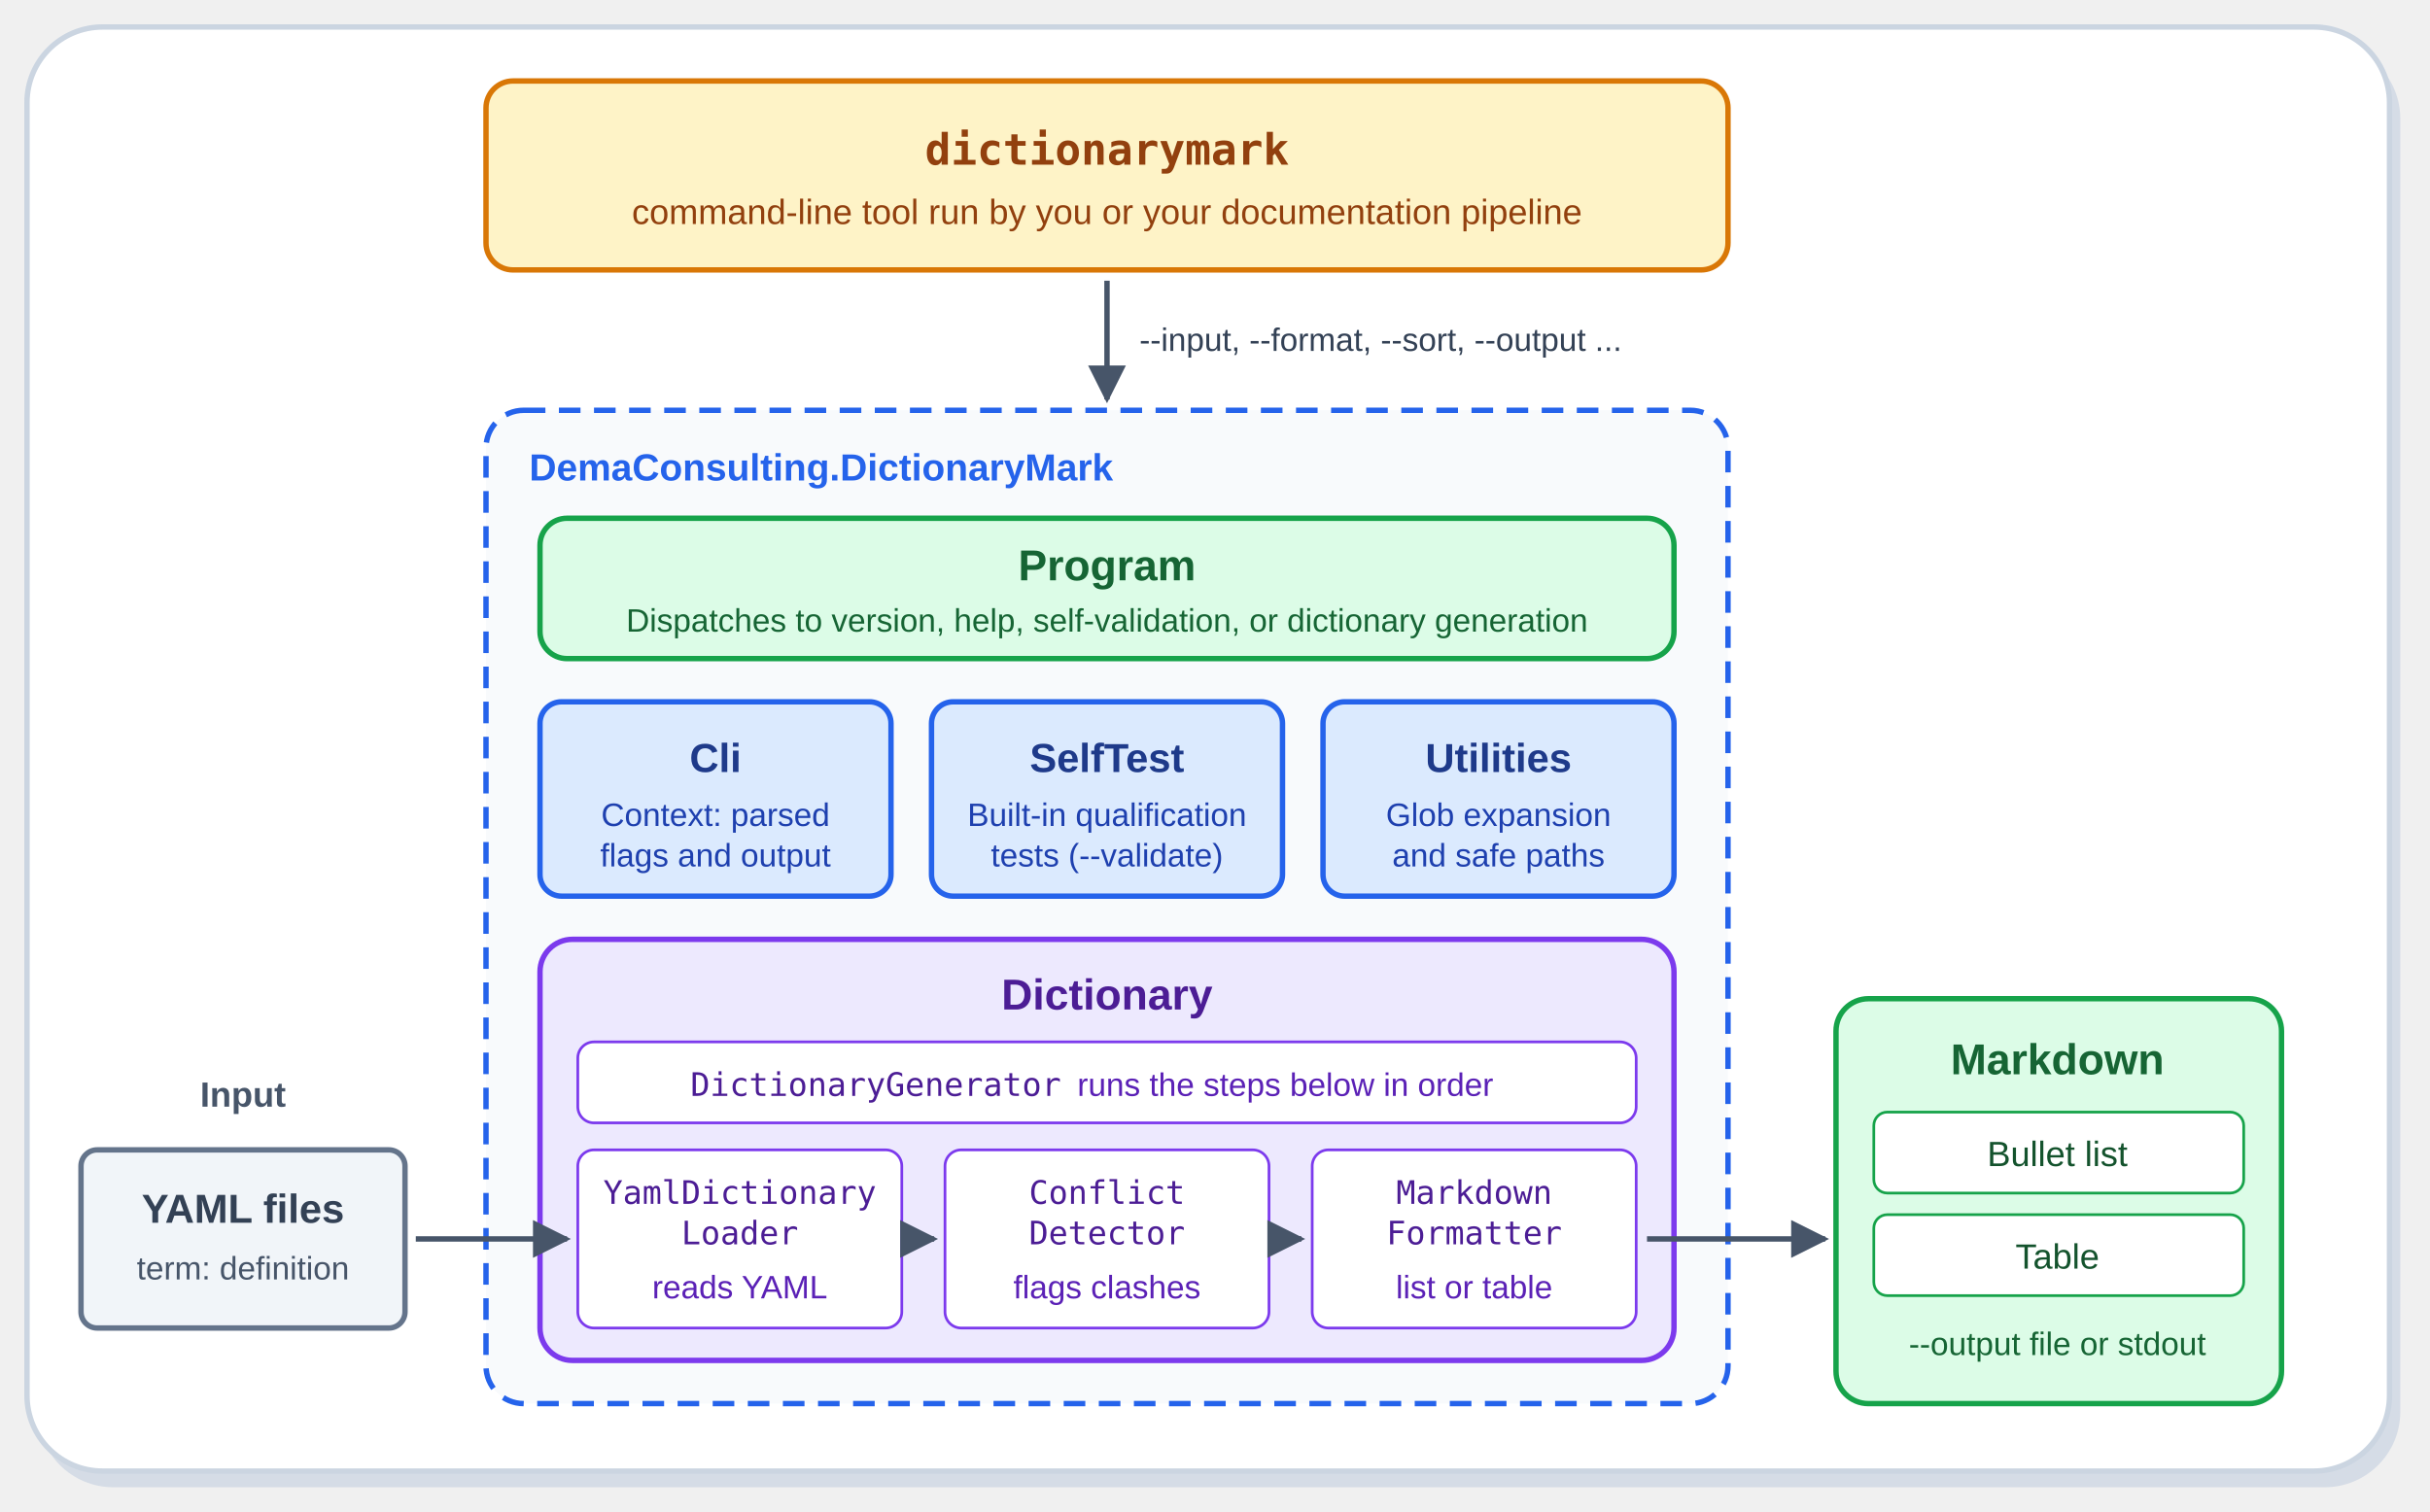
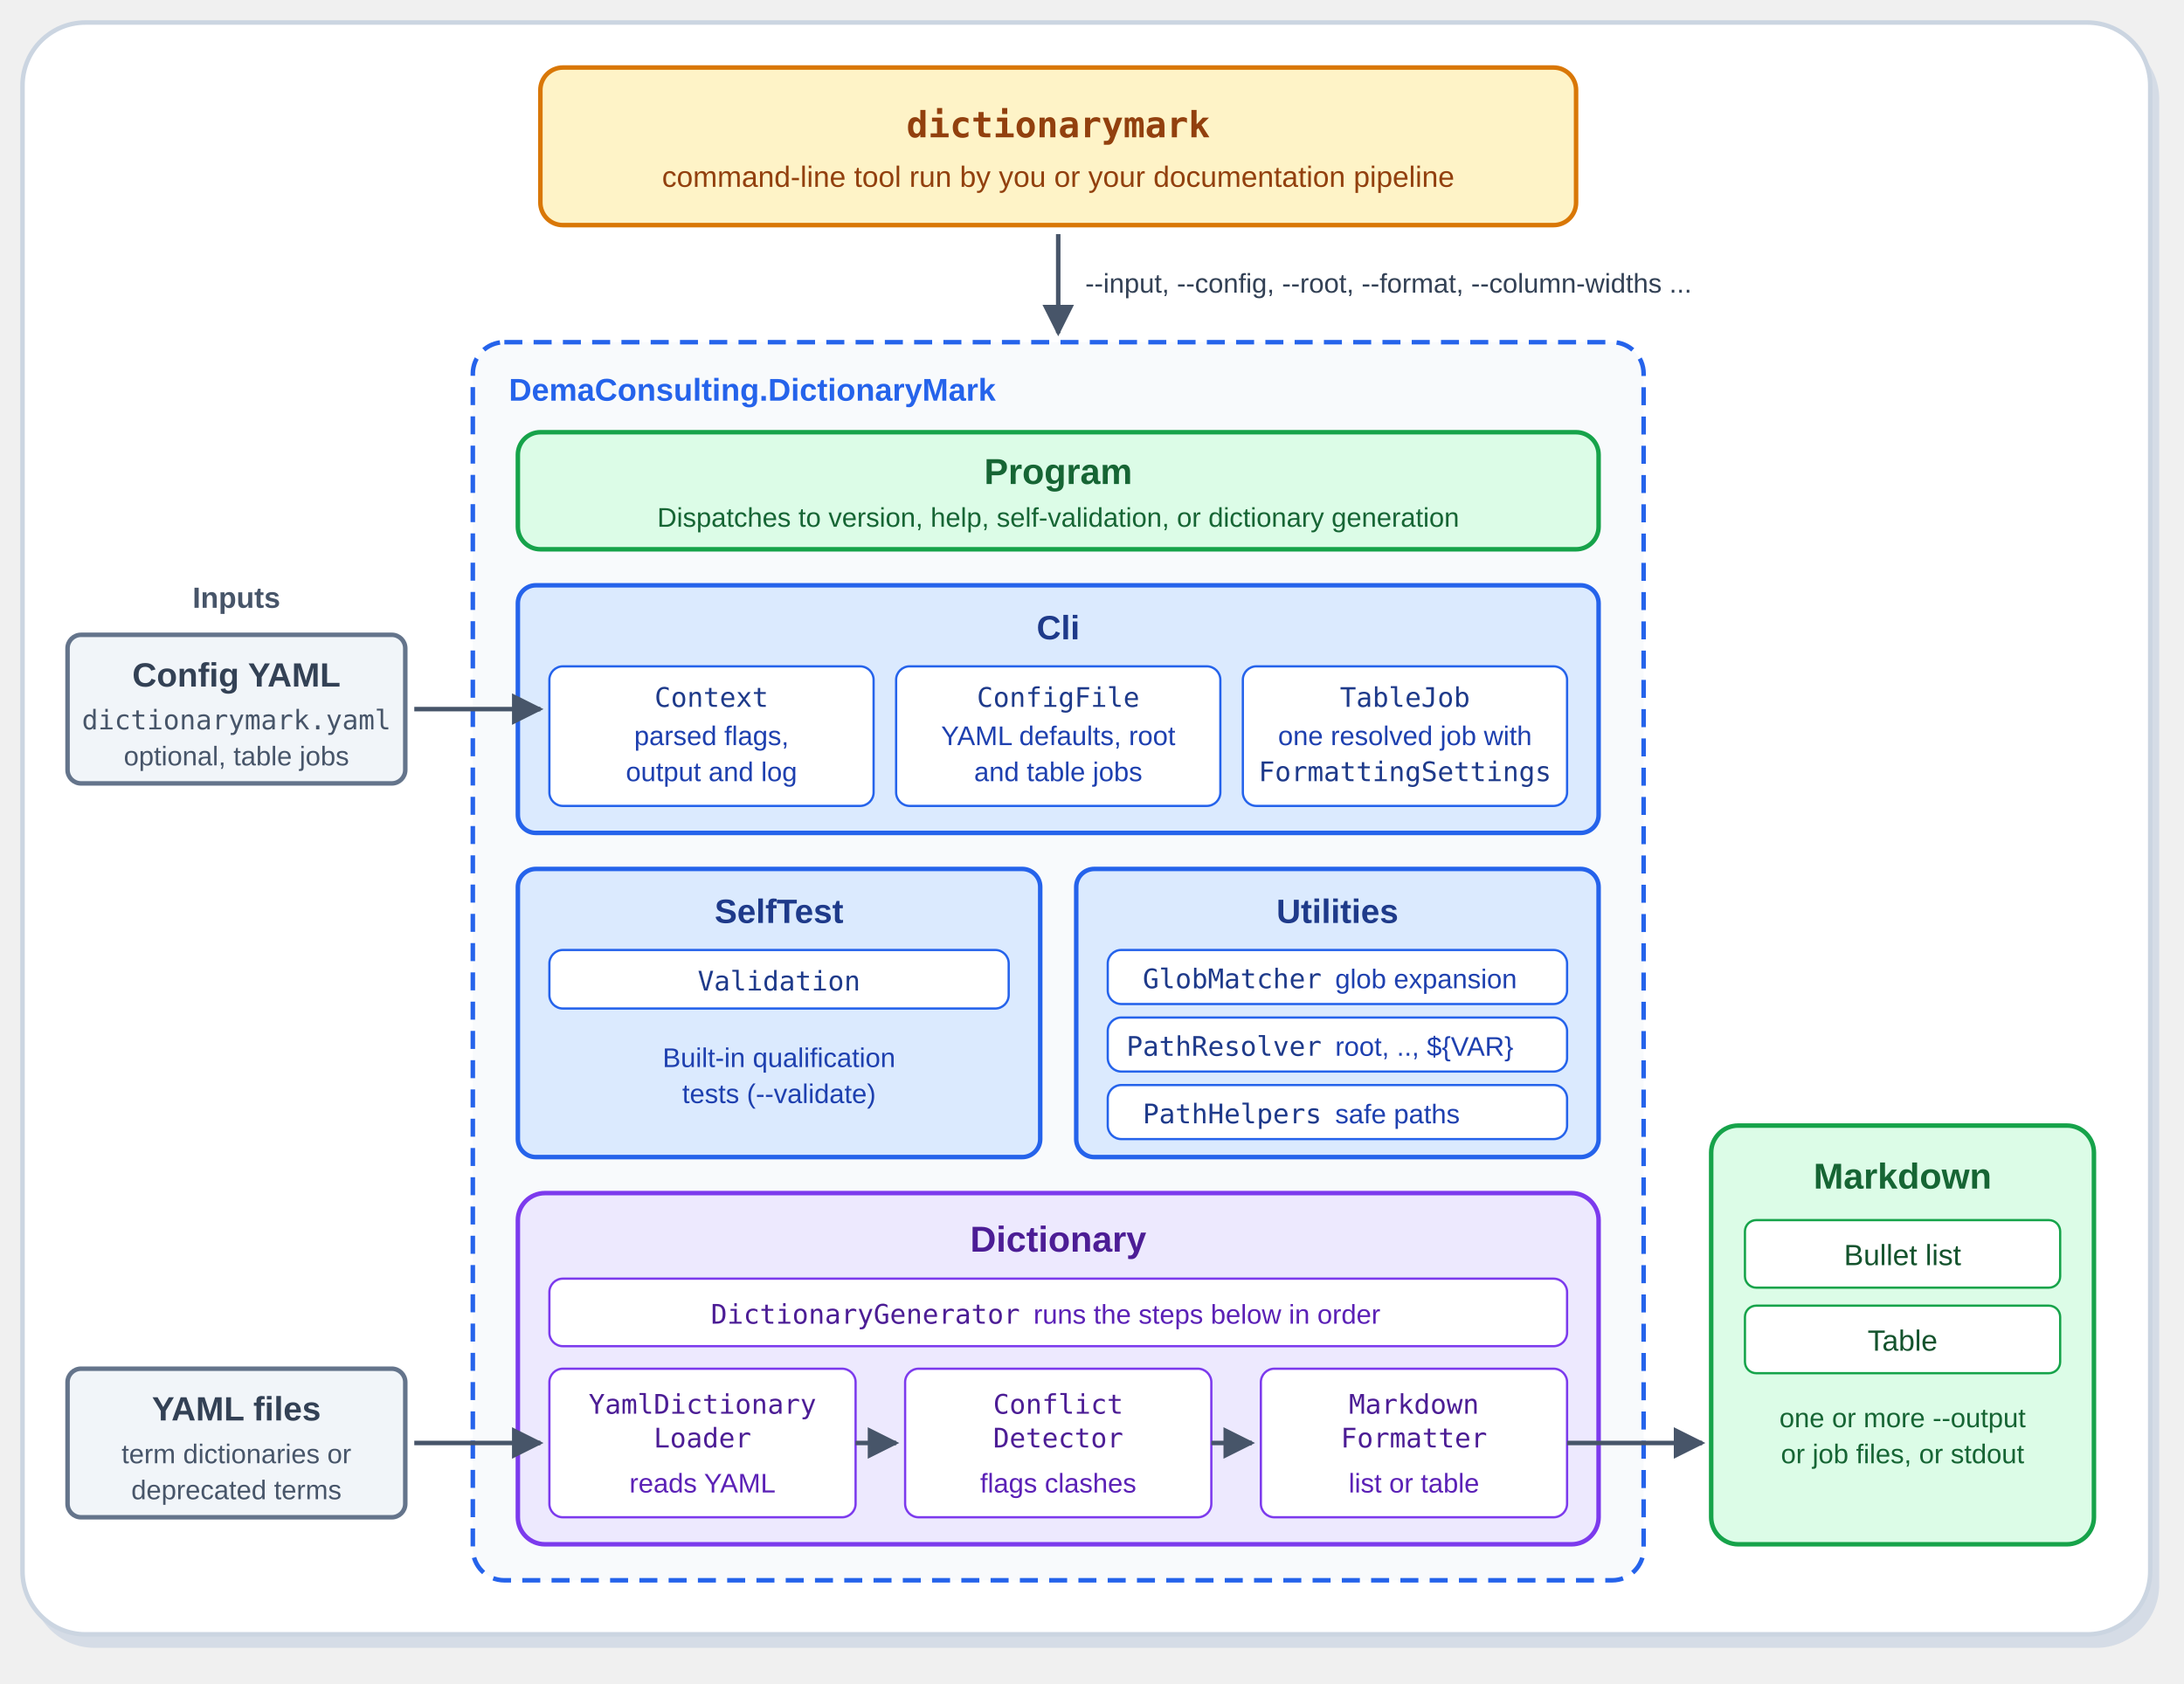
- <svg xmlns="http://www.w3.org/2000/svg" width="900" height="560" viewBox="0 0 900 560" font-family="Segoe UI, Arial, sans-serif">
+ <svg xmlns="http://www.w3.org/2000/svg" width="970" height="748" viewBox="0 0 970 748" font-family="Segoe UI, Arial, sans-serif">
  <defs>
    <marker id="a" viewBox="0 0 10 10" refX="9" refY="5" markerWidth="7" markerHeight="7" orient="auto-start-reverse">
      <path d="M0,0 L10,5 L0,10 z" fill="#475569" />
    </marker>
  </defs>
-   <rect x="14" y="16" width="875" height="535" rx="28" fill="#d5dce6" />
-   <rect x="10" y="10" width="875" height="535" rx="28" fill="#ffffff" stroke="#cbd5e1" stroke-width="2" />
+   <rect x="14" y="16" width="945" height="716" rx="28" fill="#d5dce6" />
+   <rect x="10" y="10" width="945" height="716" rx="28" fill="#ffffff" stroke="#cbd5e1" stroke-width="2" />
  <g transform="translate(30,30)">
-     <rect x="150" y="0" width="460" height="70" rx="10" fill="#fef3c7" stroke="#d97706" stroke-width="2" />
-     <text x="380" y="31" font-size="16" font-family="Consolas, monospace" font-weight="600" fill="#92400e" text-anchor="middle">dictionarymark</text>
-     <text x="380" y="53" font-size="13" fill="#92400e" text-anchor="middle">command-line tool run by you or your documentation pipeline</text>
-     <line x1="380" y1="74" x2="380" y2="118" stroke="#475569" stroke-width="2" marker-end="url(#a)" />
-     <text x="392" y="100" font-size="12" fill="#334155">--input, --format, --sort, --output ...</text>
-     <rect x="150" y="122" width="460" height="368" rx="14" fill="#f8fafc" stroke="#2563eb" stroke-width="2" stroke-dasharray="8 5" />
-     <text x="166" y="148" font-size="14" font-weight="600" fill="#2563eb">DemaConsulting.DictionaryMark</text>
-     <rect x="170" y="162" width="420" height="52" rx="10" fill="#dcfce7" stroke="#16a34a" stroke-width="2" />
-     <text x="380" y="185" font-size="16" font-weight="600" fill="#166534" text-anchor="middle">Program</text>
-     <text x="380" y="204" font-size="12" fill="#166534" text-anchor="middle">Dispatches to version, help, self-validation, or dictionary generation</text>
-     <rect x="170" y="230" width="130" height="72" rx="8" fill="#dbeafe" stroke="#2563eb" stroke-width="2" />
-     <text x="235" y="256" font-size="15" font-weight="600" fill="#1e3a8a" text-anchor="middle">Cli</text>
-     <text x="235" y="276" font-size="12" fill="#1e40af" text-anchor="middle">Context: parsed</text>
-     <text x="235" y="291" font-size="12" fill="#1e40af" text-anchor="middle">flags and output</text>
-     <rect x="315" y="230" width="130" height="72" rx="8" fill="#dbeafe" stroke="#2563eb" stroke-width="2" />
-     <text x="380" y="256" font-size="15" font-weight="600" fill="#1e3a8a" text-anchor="middle">SelfTest</text>
-     <text x="380" y="276" font-size="12" fill="#1e40af" text-anchor="middle">Built-in qualification</text>
-     <text x="380" y="291" font-size="12" fill="#1e40af" text-anchor="middle">tests (--validate)</text>
-     <rect x="460" y="230" width="130" height="72" rx="8" fill="#dbeafe" stroke="#2563eb" stroke-width="2" />
-     <text x="525" y="256" font-size="15" font-weight="600" fill="#1e3a8a" text-anchor="middle">Utilities</text>
-     <text x="525" y="276" font-size="12" fill="#1e40af" text-anchor="middle">Glob expansion</text>
-     <text x="525" y="291" font-size="12" fill="#1e40af" text-anchor="middle">and safe paths</text>
-     <rect x="170" y="318" width="420" height="156" rx="12" fill="#ede9fe" stroke="#7c3aed" stroke-width="2" />
-     <text x="380" y="344" font-size="16" font-weight="600" fill="#4c1d95" text-anchor="middle">Dictionary</text>
-     <rect x="184" y="356" width="392" height="30" rx="6" fill="#ffffff" stroke="#7c3aed" />
-     <text x="363" y="376" font-size="12" font-family="Consolas, monospace" fill="#4c1d95" text-anchor="end">DictionaryGenerator</text>
-     <text x="369" y="376" font-size="12" fill="#5b21b6">runs the steps below in order</text>
-     <rect x="184" y="396" width="120" height="66" rx="6" fill="#ffffff" stroke="#7c3aed" />
-     <text x="244" y="416" font-size="12" font-family="Consolas, monospace" fill="#4c1d95" text-anchor="middle">YamlDictionary</text>
-     <text x="244" y="431" font-size="12" font-family="Consolas, monospace" fill="#4c1d95" text-anchor="middle">Loader</text>
-     <text x="244" y="451" font-size="12" fill="#5b21b6" text-anchor="middle">reads YAML</text>
-     <rect x="320" y="396" width="120" height="66" rx="6" fill="#ffffff" stroke="#7c3aed" />
-     <text x="380" y="416" font-size="12" font-family="Consolas, monospace" fill="#4c1d95" text-anchor="middle">Conflict</text>
-     <text x="380" y="431" font-size="12" font-family="Consolas, monospace" fill="#4c1d95" text-anchor="middle">Detector</text>
-     <text x="380" y="451" font-size="12" fill="#5b21b6" text-anchor="middle">flags clashes</text>
-     <rect x="456" y="396" width="120" height="66" rx="6" fill="#ffffff" stroke="#7c3aed" />
-     <text x="516" y="416" font-size="12" font-family="Consolas, monospace" fill="#4c1d95" text-anchor="middle">Markdown</text>
-     <text x="516" y="431" font-size="12" font-family="Consolas, monospace" fill="#4c1d95" text-anchor="middle">Formatter</text>
-     <text x="516" y="451" font-size="12" fill="#5b21b6" text-anchor="middle">list or table</text>
-     <line x1="304" y1="429" x2="316" y2="429" stroke="#475569" stroke-width="2" marker-end="url(#a)" />
-     <line x1="440" y1="429" x2="452" y2="429" stroke="#475569" stroke-width="2" marker-end="url(#a)" />
-     <text x="60" y="380" font-size="13" font-weight="600" fill="#475569" text-anchor="middle">Input</text>
-     <rect x="0" y="396" width="120" height="66" rx="6" fill="#f1f5f9" stroke="#64748b" stroke-width="2" />
-     <text x="60" y="423" font-size="15" font-weight="600" fill="#334155" text-anchor="middle">YAML files</text>
-     <text x="60" y="444" font-size="12" fill="#475569" text-anchor="middle">term: definition</text>
-     <line x1="124" y1="429" x2="180" y2="429" stroke="#475569" stroke-width="2" marker-end="url(#a)" />
-     <rect x="650" y="340" width="165" height="150" rx="12" fill="#dcfce7" stroke="#16a34a" stroke-width="2" />
-     <text x="732" y="368" font-size="16" font-weight="600" fill="#166534" text-anchor="middle">Markdown</text>
+     <rect x="210" y="0" width="460" height="70" rx="10" fill="#fef3c7" stroke="#d97706" stroke-width="2" />
+     <text x="440" y="31" font-size="16" font-family="Consolas, monospace" font-weight="600" fill="#92400e" text-anchor="middle">dictionarymark</text>
+     <text x="440" y="53" font-size="13" fill="#92400e" text-anchor="middle">command-line tool run by you or your documentation pipeline</text>
+     <line x1="440" y1="74" x2="440" y2="118" stroke="#475569" stroke-width="2" marker-end="url(#a)" />
+     <text x="452" y="100" font-size="12" fill="#334155">--input, --config, --root, --format, --column-widths ...</text>
+     <rect x="180" y="122" width="520" height="550" rx="14" fill="#f8fafc" stroke="#2563eb" stroke-width="2" stroke-dasharray="8 5" />
+     <text x="196" y="148" font-size="14" font-weight="600" fill="#2563eb">DemaConsulting.DictionaryMark</text>
+     <rect x="200" y="162" width="480" height="52" rx="10" fill="#dcfce7" stroke="#16a34a" stroke-width="2" />
+     <text x="440" y="185" font-size="16" font-weight="600" fill="#166534" text-anchor="middle">Program</text>
+     <text x="440" y="204" font-size="12" fill="#166534" text-anchor="middle">Dispatches to version, help, self-validation, or dictionary generation</text>
+     <rect x="200" y="230" width="480" height="110" rx="8" fill="#dbeafe" stroke="#2563eb" stroke-width="2" />
+     <text x="440" y="254" font-size="15" font-weight="600" fill="#1e3a8a" text-anchor="middle">Cli</text>
+     <g font-size="12" text-anchor="middle">
+       <rect x="214" y="266" width="144" height="62" rx="6" fill="#ffffff" stroke="#2563eb" />
+       <text x="286" y="284" font-family="Consolas, monospace" fill="#1e3a8a">Context</text>
+       <text x="286" y="301" fill="#1e40af">parsed flags,</text>
+       <text x="286" y="317" fill="#1e40af">output and log</text>
+       <rect x="368" y="266" width="144" height="62" rx="6" fill="#ffffff" stroke="#2563eb" />
+       <text x="440" y="284" font-family="Consolas, monospace" fill="#1e3a8a">ConfigFile</text>
+       <text x="440" y="301" fill="#1e40af">YAML defaults, root</text>
+       <text x="440" y="317" fill="#1e40af">and table jobs</text>
+       <rect x="522" y="266" width="144" height="62" rx="6" fill="#ffffff" stroke="#2563eb" />
+       <text x="594" y="284" font-family="Consolas, monospace" fill="#1e3a8a">TableJob</text>
+       <text x="594" y="301" fill="#1e40af">one resolved job with</text>
+       <text x="594" y="317" font-family="Consolas, monospace" fill="#1e3a8a">FormattingSettings</text>
+     </g>
+     <rect x="200" y="356" width="232" height="128" rx="8" fill="#dbeafe" stroke="#2563eb" stroke-width="2" />
+     <text x="316" y="380" font-size="15" font-weight="600" fill="#1e3a8a" text-anchor="middle">SelfTest</text>
+     <rect x="214" y="392" width="204" height="26" rx="6" fill="#ffffff" stroke="#2563eb" />
+     <text x="316" y="410" font-size="12" font-family="Consolas, monospace" fill="#1e3a8a" text-anchor="middle">Validation</text>
+     <text x="316" y="444" font-size="12" fill="#1e40af" text-anchor="middle">Built-in qualification</text>
+     <text x="316" y="460" font-size="12" fill="#1e40af" text-anchor="middle">tests (--validate)</text>
+     <rect x="448" y="356" width="232" height="128" rx="8" fill="#dbeafe" stroke="#2563eb" stroke-width="2" />
+     <text x="564" y="380" font-size="15" font-weight="600" fill="#1e3a8a" text-anchor="middle">Utilities</text>
+     <g font-size="12">
+       <rect x="462" y="392" width="204" height="24" rx="6" fill="#ffffff" stroke="#2563eb" />
+       <text x="557" y="409" font-family="Consolas, monospace" fill="#1e3a8a" text-anchor="end">GlobMatcher</text>
+       <text x="563" y="409" fill="#1e40af">glob expansion</text>
+       <rect x="462" y="422" width="204" height="24" rx="6" fill="#ffffff" stroke="#2563eb" />
+       <text x="557" y="439" font-family="Consolas, monospace" fill="#1e3a8a" text-anchor="end">PathResolver</text>
+       <text x="563" y="439" fill="#1e40af">root, .., ${VAR}</text>
+       <rect x="462" y="452" width="204" height="24" rx="6" fill="#ffffff" stroke="#2563eb" />
+       <text x="557" y="469" font-family="Consolas, monospace" fill="#1e3a8a" text-anchor="end">PathHelpers</text>
+       <text x="563" y="469" fill="#1e40af">safe paths</text>
+     </g>
+     <rect x="200" y="500" width="480" height="156" rx="12" fill="#ede9fe" stroke="#7c3aed" stroke-width="2" />
+     <text x="440" y="526" font-size="16" font-weight="600" fill="#4c1d95" text-anchor="middle">Dictionary</text>
+     <rect x="214" y="538" width="452" height="30" rx="6" fill="#ffffff" stroke="#7c3aed" />
+     <text x="423" y="558" font-size="12" font-family="Consolas, monospace" fill="#4c1d95" text-anchor="end">DictionaryGenerator</text>
+     <text x="429" y="558" font-size="12" fill="#5b21b6">runs the steps below in order</text>
+     <rect x="214" y="578" width="136" height="66" rx="6" fill="#ffffff" stroke="#7c3aed" />
+     <text x="282" y="598" font-size="12" font-family="Consolas, monospace" fill="#4c1d95" text-anchor="middle">YamlDictionary</text>
+     <text x="282" y="613" font-size="12" font-family="Consolas, monospace" fill="#4c1d95" text-anchor="middle">Loader</text>
+     <text x="282" y="633" font-size="12" fill="#5b21b6" text-anchor="middle">reads YAML</text>
+     <rect x="372" y="578" width="136" height="66" rx="6" fill="#ffffff" stroke="#7c3aed" />
+     <text x="440" y="598" font-size="12" font-family="Consolas, monospace" fill="#4c1d95" text-anchor="middle">Conflict</text>
+     <text x="440" y="613" font-size="12" font-family="Consolas, monospace" fill="#4c1d95" text-anchor="middle">Detector</text>
+     <text x="440" y="633" font-size="12" fill="#5b21b6" text-anchor="middle">flags clashes</text>
+     <rect x="530" y="578" width="136" height="66" rx="6" fill="#ffffff" stroke="#7c3aed" />
+     <text x="598" y="598" font-size="12" font-family="Consolas, monospace" fill="#4c1d95" text-anchor="middle">Markdown</text>
+     <text x="598" y="613" font-size="12" font-family="Consolas, monospace" fill="#4c1d95" text-anchor="middle">Formatter</text>
+     <text x="598" y="633" font-size="12" fill="#5b21b6" text-anchor="middle">list or table</text>
+     <line x1="350" y1="611" x2="368" y2="611" stroke="#475569" stroke-width="2" marker-end="url(#a)" />
+     <line x1="508" y1="611" x2="526" y2="611" stroke="#475569" stroke-width="2" marker-end="url(#a)" />
+     <text x="75" y="240" font-size="13" font-weight="600" fill="#475569" text-anchor="middle">Inputs</text>
+     <rect x="0" y="252" width="150" height="66" rx="6" fill="#f1f5f9" stroke="#64748b" stroke-width="2" />
+     <text x="75" y="275" font-size="15" font-weight="600" fill="#334155" text-anchor="middle">Config YAML</text>
+     <text x="75" y="294" font-size="12" font-family="Consolas, monospace" fill="#475569" text-anchor="middle">dictionarymark.yaml</text>
+     <text x="75" y="310" font-size="12" fill="#475569" text-anchor="middle">optional, table jobs</text>
+     <line x1="154" y1="285" x2="210" y2="285" stroke="#475569" stroke-width="2" marker-end="url(#a)" />
+     <rect x="0" y="578" width="150" height="66" rx="6" fill="#f1f5f9" stroke="#64748b" stroke-width="2" />
+     <text x="75" y="601" font-size="15" font-weight="600" fill="#334155" text-anchor="middle">YAML files</text>
+     <text x="75" y="620" font-size="12" fill="#475569" text-anchor="middle">term dictionaries or</text>
+     <text x="75" y="636" font-size="12" fill="#475569" text-anchor="middle">deprecated terms</text>
+     <line x1="154" y1="611" x2="210" y2="611" stroke="#475569" stroke-width="2" marker-end="url(#a)" />
+     <rect x="730" y="470" width="170" height="186" rx="12" fill="#dcfce7" stroke="#16a34a" stroke-width="2" />
+     <text x="815" y="498" font-size="16" font-weight="600" fill="#166534" text-anchor="middle">Markdown</text>
    <g font-size="13" fill="#14532d" text-anchor="middle">
-       <rect x="664" y="382" width="137" height="30" rx="5" fill="#ffffff" stroke="#16a34a" />
-       <text x="732" y="402">Bullet list</text>
-       <rect x="664" y="420" width="137" height="30" rx="5" fill="#ffffff" stroke="#16a34a" />
-       <text x="732" y="440">Table</text>
+       <rect x="745" y="512" width="140" height="30" rx="5" fill="#ffffff" stroke="#16a34a" />
+       <text x="815" y="532">Bullet list</text>
+       <rect x="745" y="550" width="140" height="30" rx="5" fill="#ffffff" stroke="#16a34a" />
+       <text x="815" y="570">Table</text>
    </g>
-     <text x="732" y="472" font-size="12" fill="#166534" text-anchor="middle">--output file or stdout</text>
-     <line x1="580" y1="429" x2="646" y2="429" stroke="#475569" stroke-width="2" marker-end="url(#a)" />
+     <text x="815" y="604" font-size="12" fill="#166534" text-anchor="middle">one or more --output</text>
+     <text x="815" y="620" font-size="12" fill="#166534" text-anchor="middle">or job files, or stdout</text>
+     <line x1="666" y1="611" x2="726" y2="611" stroke="#475569" stroke-width="2" marker-end="url(#a)" />
  </g>
</svg>
